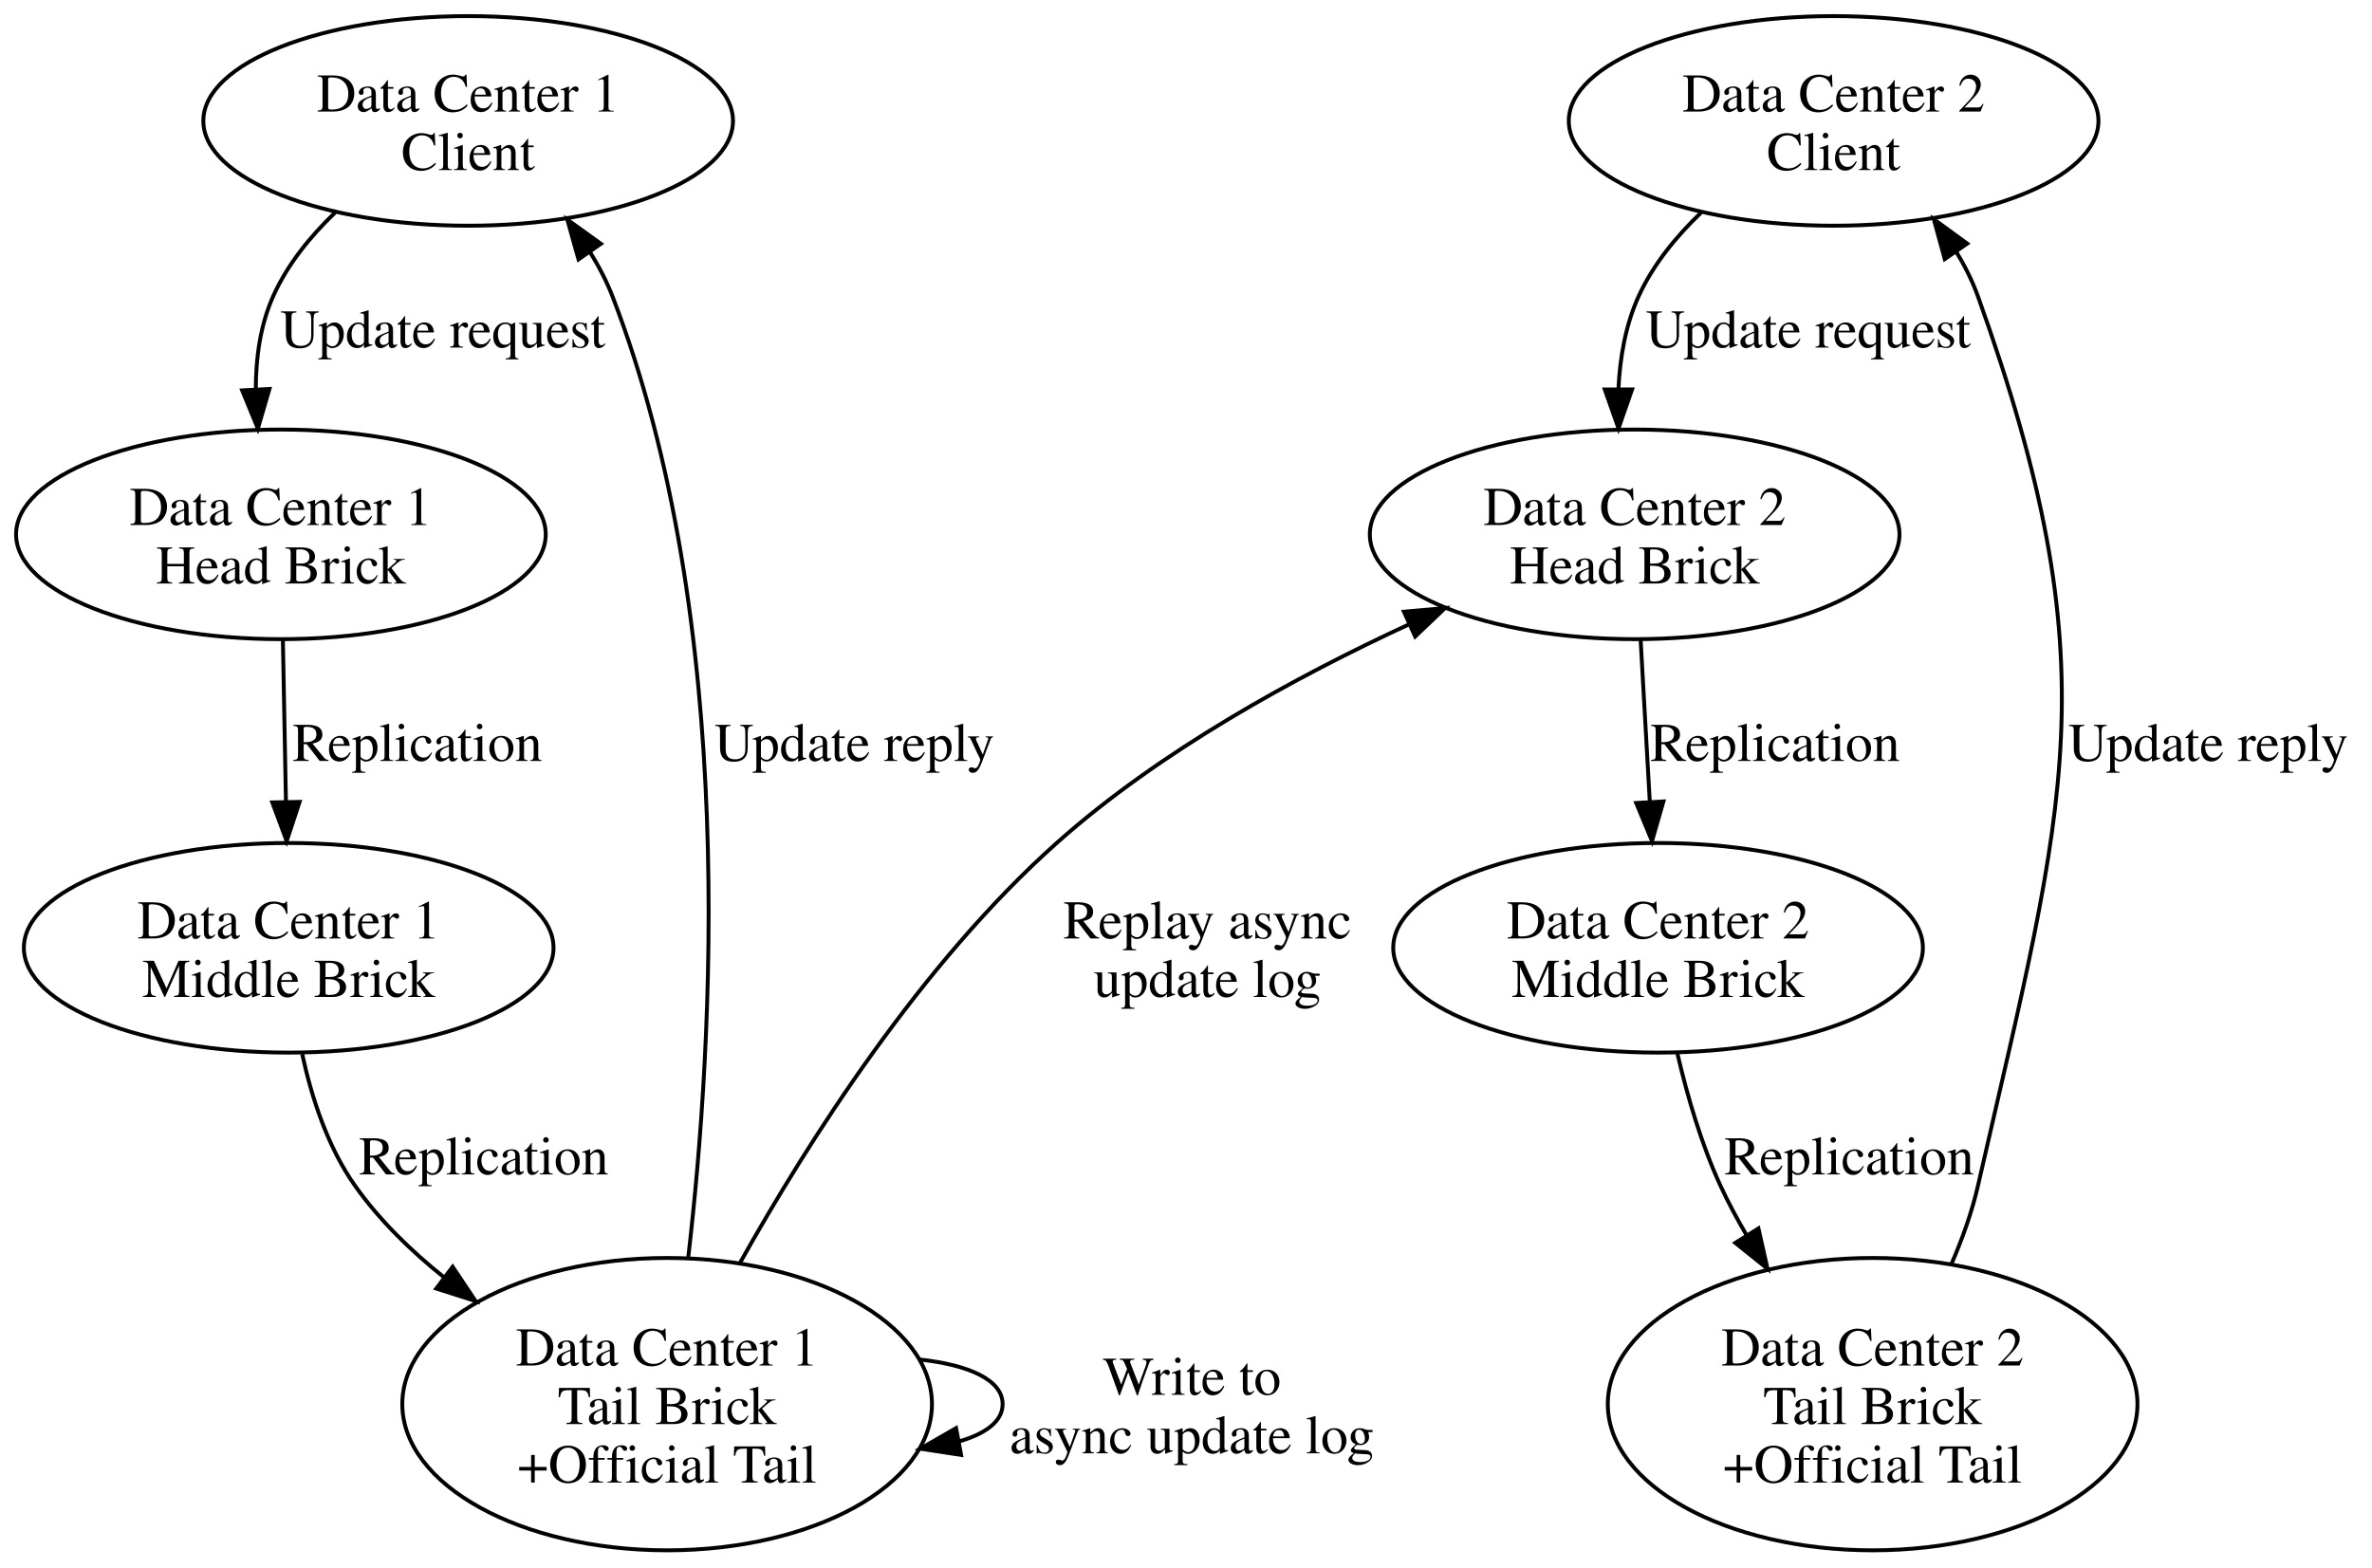
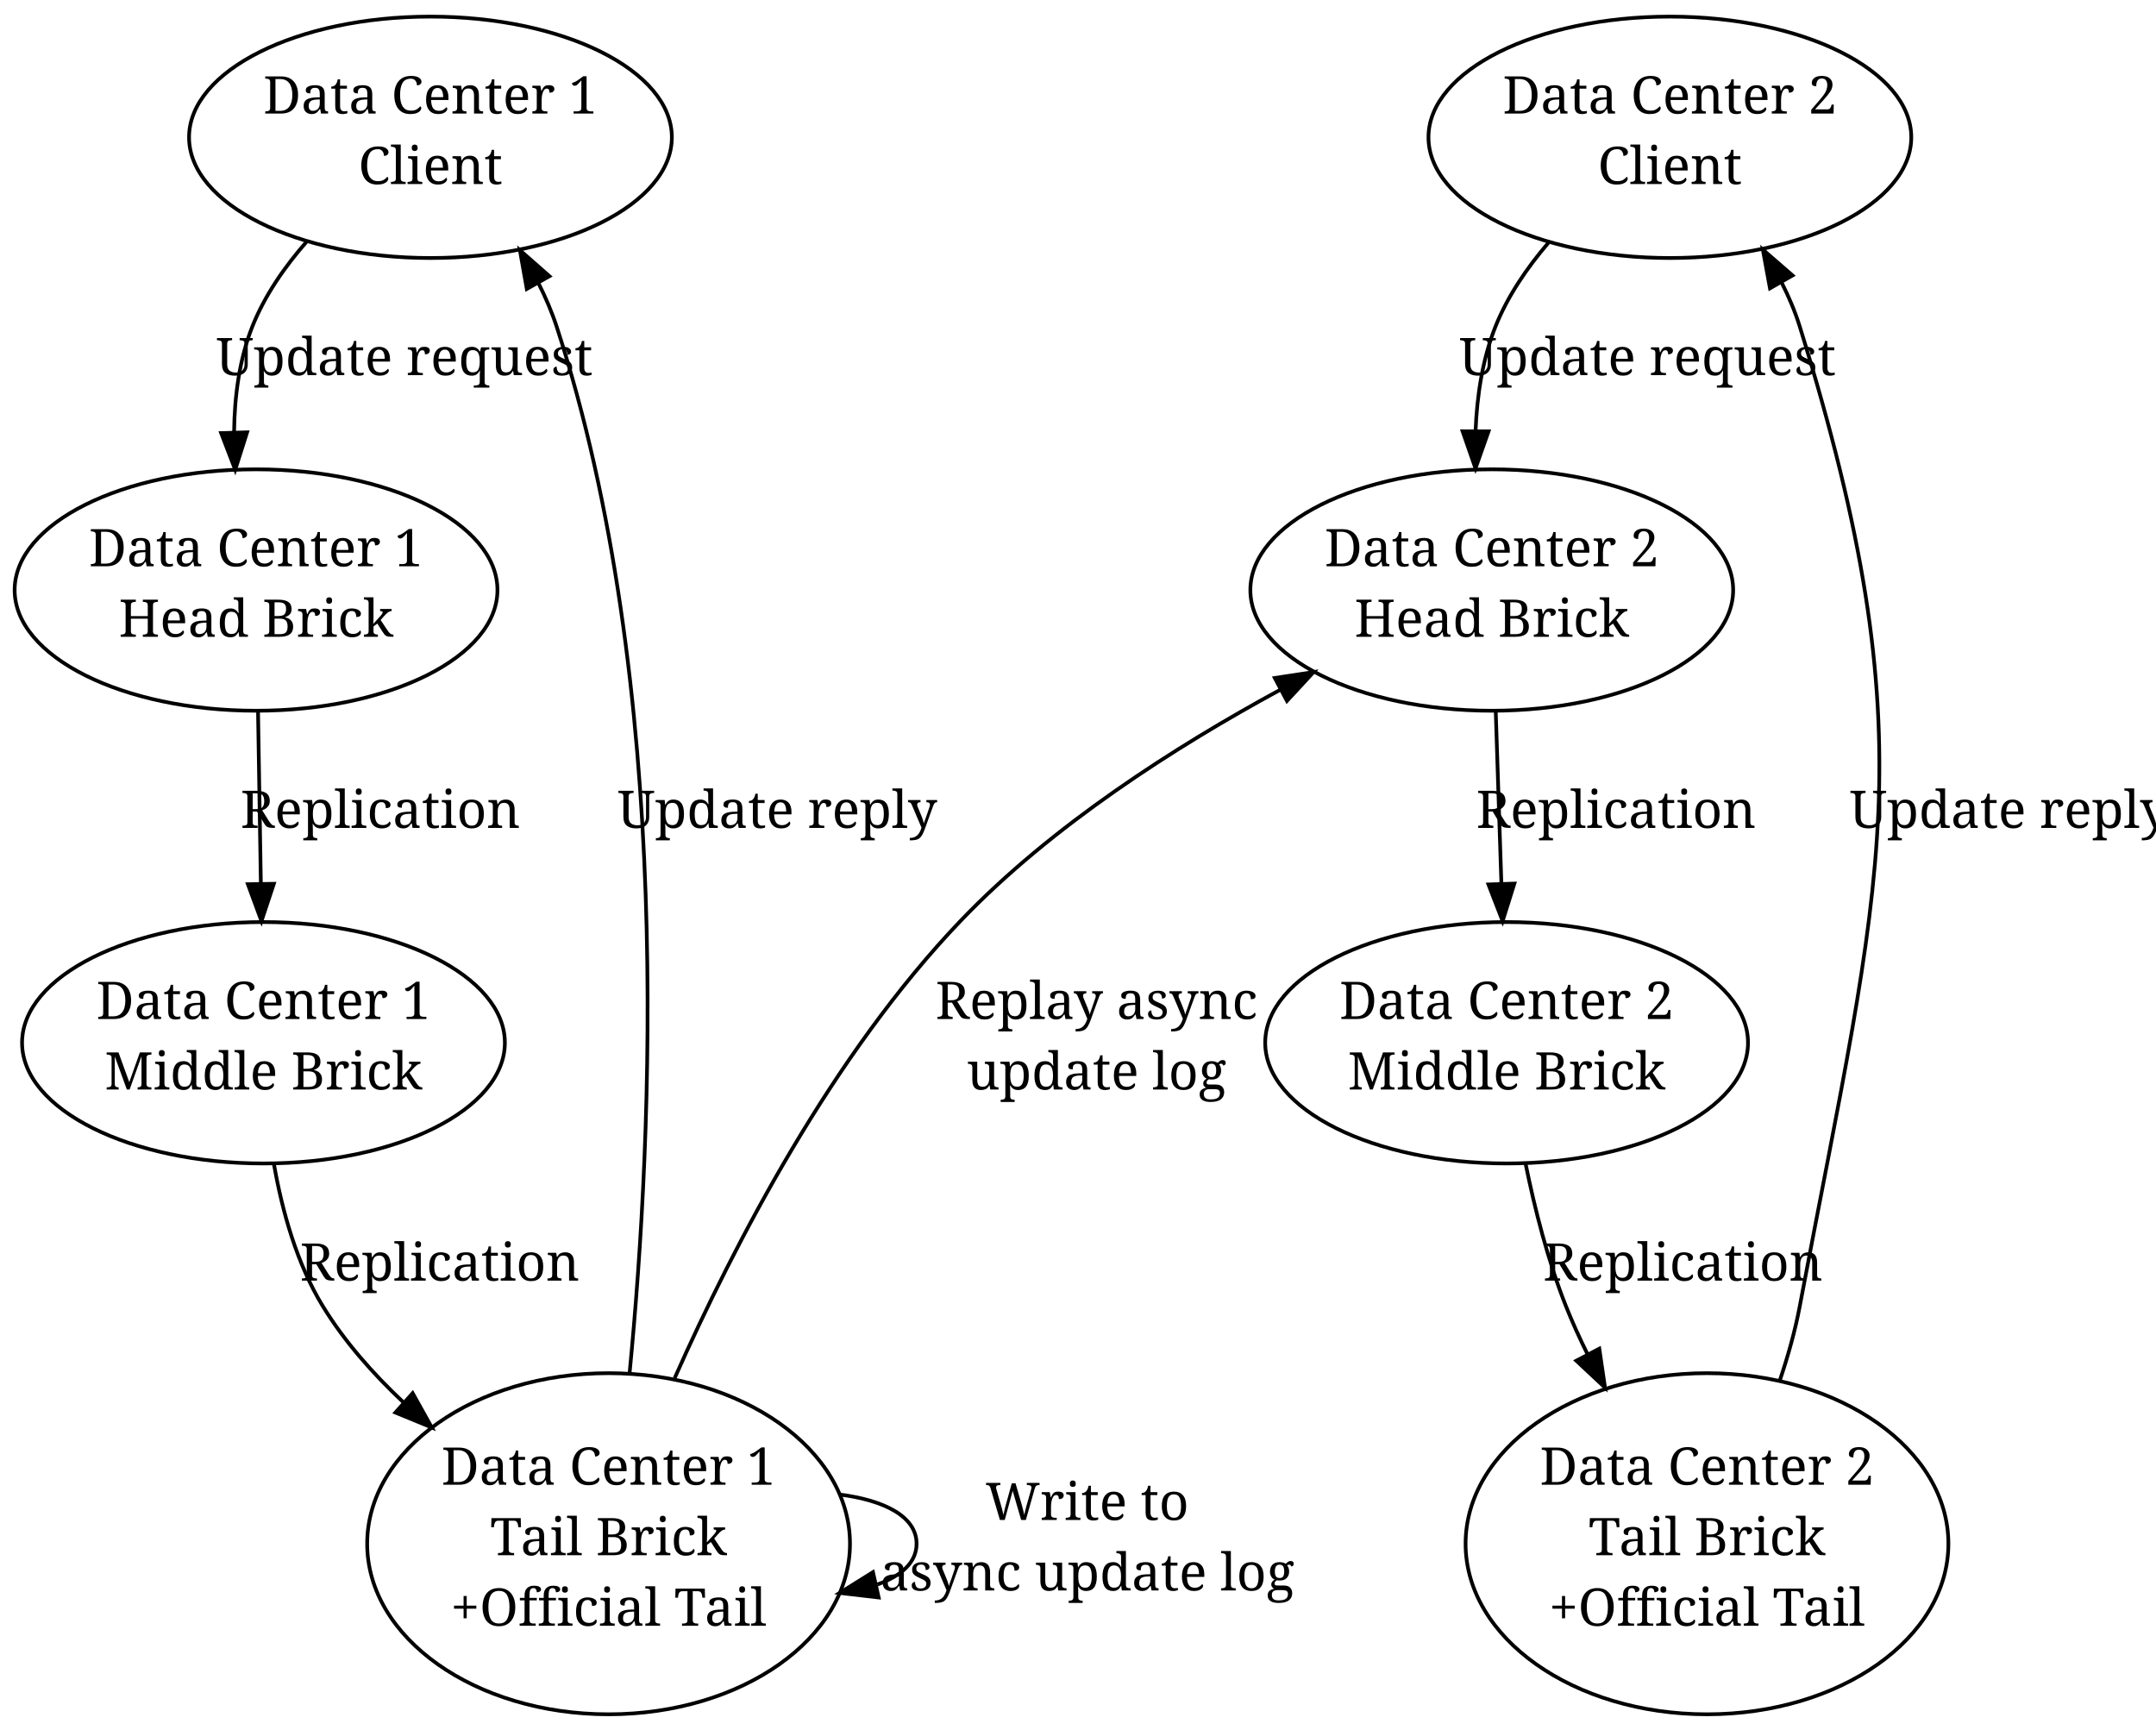
- <svg xmlns="http://www.w3.org/2000/svg" width="608pt" height="402pt" viewBox="0.00 0.00 608.00 402.00">
-   <g id="graph1" class="graph" transform="scale(1 1) rotate(0) translate(4 398)">
-     <polygon fill="white" stroke="white" points="-4,5 -4,-398 605,-398 605,5 -4,5" />
+ <svg xmlns="http://www.w3.org/2000/svg" width="581pt" height="466pt" viewBox="0.00 0.00 581.00 466.00">
+   <g id="graph1" class="graph" transform="scale(1 1) rotate(0) translate(4 462)">
+     <polygon fill="white" stroke="white" points="-4,5 -4,-462 578,-462 578,5 -4,5" />
    <g id="node1" class="node">
-       <ellipse fill="none" stroke="black" cx="116" cy="-367" rx="67.882" ry="26.87" />
-       <text text-anchor="middle" x="116" y="-369.4" font-family="Times,serif" font-size="14.00">Data Center 1</text>
-       <text text-anchor="middle" x="116" y="-354.4" font-family="Times,serif" font-size="14.00">Client</text>
+       <ellipse fill="none" stroke="black" cx="112" cy="-425" rx="65.054" ry="32.527" />
+       <text text-anchor="middle" x="112" y="-431.4" font-family="Times Roman,serif" font-size="14.00">Data Center 1</text>
+       <text text-anchor="middle" x="112" y="-412.4" font-family="Times Roman,serif" font-size="14.00">Client</text>
    </g>
    <g id="node2" class="node">
-       <ellipse fill="none" stroke="black" cx="68" cy="-261" rx="67.882" ry="26.87" />
-       <text text-anchor="middle" x="68" y="-263.4" font-family="Times,serif" font-size="14.00">Data Center 1</text>
-       <text text-anchor="middle" x="68" y="-248.4" font-family="Times,serif" font-size="14.00">Head Brick</text>
+       <ellipse fill="none" stroke="black" cx="65" cy="-303" rx="65.054" ry="32.527" />
+       <text text-anchor="middle" x="65" y="-309.4" font-family="Times Roman,serif" font-size="14.00">Data Center 1</text>
+       <text text-anchor="middle" x="65" y="-290.4" font-family="Times Roman,serif" font-size="14.00">Head Brick</text>
    </g>
    <g id="edge5" class="edge">
-       <path fill="none" stroke="black" d="M81.959,-343.569C75.485,-337.368 69.611,-330.108 66,-322 62.726,-314.65 61.571,-306.293 61.565,-298.173" />
-       <polygon fill="black" stroke="black" points="65.064,-298.28 62.099,-288.108 58.074,-297.909 65.064,-298.28" />
-       <text text-anchor="middle" x="109.5" y="-308.9" font-family="Times,serif" font-size="14.00">Update request</text>
+       <path fill="none" stroke="black" d="M78.743,-397.003C72.727,-390.154 67.317,-382.364 64,-374 60.496,-365.164 59.193,-355.209 59.084,-345.611" />
+       <polygon fill="black" stroke="black" points="62.589,-345.506 59.386,-335.407 55.592,-345.299 62.589,-345.506" />
+       <text text-anchor="middle" x="105" y="-360.9" font-family="Times Roman,serif" font-size="14.00">Update request</text>
    </g>
    <g id="node3" class="node">
-       <ellipse fill="none" stroke="black" cx="70" cy="-155" rx="67.882" ry="26.87" />
-       <text text-anchor="middle" x="70" y="-157.4" font-family="Times,serif" font-size="14.00">Data Center 1</text>
-       <text text-anchor="middle" x="70" y="-142.4" font-family="Times,serif" font-size="14.00">Middle Brick</text>
+       <ellipse fill="none" stroke="black" cx="67" cy="-181" rx="65.054" ry="32.527" />
+       <text text-anchor="middle" x="67" y="-187.4" font-family="Times Roman,serif" font-size="14.00">Data Center 1</text>
+       <text text-anchor="middle" x="67" y="-168.4" font-family="Times Roman,serif" font-size="14.00">Middle Brick</text>
    </g>
    <g id="edge7" class="edge">
-       <path fill="none" stroke="black" d="M68.51,-233.977C68.748,-221.367 69.035,-206.149 69.293,-192.452" />
-       <polygon fill="black" stroke="black" points="72.795,-192.406 69.484,-182.342 65.796,-192.274 72.795,-192.406" />
-       <text text-anchor="middle" x="103" y="-202.9" font-family="Times,serif" font-size="14.00">Replication</text>
+       <path fill="none" stroke="black" d="M65.536,-270.306C65.769,-256.084 66.046,-239.224 66.295,-224.005" />
+       <polygon fill="black" stroke="black" points="69.798,-223.84 66.463,-213.784 62.799,-223.725 69.798,-223.84" />
+       <text text-anchor="middle" x="98.5" y="-238.9" font-family="Times Roman,serif" font-size="14.00">Replication</text>
    </g>
    <g id="node4" class="node">
-       <ellipse fill="none" stroke="black" cx="167" cy="-38" rx="67.882" ry="37.477" />
-       <text text-anchor="middle" x="167" y="-47.9" font-family="Times,serif" font-size="14.00">Data Center 1</text>
-       <text text-anchor="middle" x="167" y="-32.9" font-family="Times,serif" font-size="14.00">Tail Brick</text>
-       <text text-anchor="middle" x="167" y="-17.9" font-family="Times,serif" font-size="14.00">+Official Tail</text>
+       <ellipse fill="none" stroke="black" cx="160" cy="-46" rx="65.054" ry="45.962" />
+       <text text-anchor="middle" x="160" y="-61.9" font-family="Times Roman,serif" font-size="14.00">Data Center 1</text>
+       <text text-anchor="middle" x="160" y="-42.9" font-family="Times Roman,serif" font-size="14.00">Tail Brick</text>
+       <text text-anchor="middle" x="160" y="-23.9" font-family="Times Roman,serif" font-size="14.00">+Official Tail</text>
    </g>
    <g id="edge9" class="edge">
-       <path fill="none" stroke="black" d="M73.464,-127.741C75.892,-116.522 80.013,-103.871 87,-94 93.224,-85.206 101.288,-77.328 109.894,-70.452" />
-       <polygon fill="black" stroke="black" points="112.024,-73.229 117.913,-64.421 107.817,-67.634 112.024,-73.229" />
-       <text text-anchor="middle" x="120" y="-96.9" font-family="Times,serif" font-size="14.00">Replication</text>
+       <path fill="none" stroke="black" d="M69.838,-148.202C72.06,-135.558 76.005,-121.422 83,-110 88.769,-100.58 96.418,-91.893 104.659,-84.156" />
+       <polygon fill="black" stroke="black" points="107.202,-86.579 112.357,-77.323 102.555,-81.344 107.202,-86.579" />
+       <text text-anchor="middle" x="114.5" y="-116.9" font-family="Times Roman,serif" font-size="14.00">Replication</text>
    </g>
    <g id="edge11" class="edge">
-       <path fill="none" stroke="black" d="M172.391,-75.384C178.867,-131.194 185.203,-238.653 153,-322 151.483,-325.927 149.481,-329.767 147.191,-333.444" />
-       <polygon fill="black" stroke="black" points="144.286,-331.492 141.422,-341.693 150.022,-335.504 144.286,-331.492" />
-       <text text-anchor="middle" x="215" y="-202.9" font-family="Times,serif" font-size="14.00">Update reply</text>
+       <path fill="none" stroke="black" d="M165.656,-91.932C171.942,-156.65 177.464,-277.549 146,-374 144.701,-377.983 142.996,-381.948 141.043,-385.805" />
+       <polygon fill="black" stroke="black" points="137.965,-384.139 136.105,-394.569 144.063,-387.575 137.965,-384.139" />
+       <text text-anchor="middle" x="205.5" y="-238.9" font-family="Times Roman,serif" font-size="14.00">Update reply</text>
    </g>
    <g id="edge13" class="edge">
-       <path fill="none" stroke="black" d="M231.881,-49.426C244.252,-48.059 253,-44.25 253,-38 253,-33.605 248.675,-30.418 241.807,-28.437" />
-       <polygon fill="black" stroke="black" points="242.355,-24.979 231.881,-26.574 241.063,-31.859 242.355,-24.979" />
-       <text text-anchor="middle" x="301.5" y="-40.4" font-family="Times,serif" font-size="14.00">Write to</text>
-       <text text-anchor="middle" x="301.5" y="-25.4" font-family="Times,serif" font-size="14.00">async update log</text>
+       <path fill="none" stroke="black" d="M222.258,-59.258C234.387,-57.718 243,-53.299 243,-46 243,-40.982 238.929,-37.325 232.443,-35.029" />
+       <polygon fill="black" stroke="black" points="232.782,-31.518 222.258,-32.742 231.249,-38.348 232.782,-31.518" />
+       <text text-anchor="middle" x="289" y="-52.4" font-family="Times Roman,serif" font-size="14.00">Write to</text>
+       <text text-anchor="middle" x="289" y="-33.4" font-family="Times Roman,serif" font-size="14.00">async update log</text>
    </g>
    <g id="node5" class="node">
-       <ellipse fill="none" stroke="black" cx="415" cy="-261" rx="67.882" ry="26.87" />
-       <text text-anchor="middle" x="415" y="-263.4" font-family="Times,serif" font-size="14.00">Data Center 2</text>
-       <text text-anchor="middle" x="415" y="-248.4" font-family="Times,serif" font-size="14.00">Head Brick</text>
+       <ellipse fill="none" stroke="black" cx="398" cy="-303" rx="65.054" ry="32.527" />
+       <text text-anchor="middle" x="398" y="-309.4" font-family="Times Roman,serif" font-size="14.00">Data Center 2</text>
+       <text text-anchor="middle" x="398" y="-290.4" font-family="Times Roman,serif" font-size="14.00">Head Brick</text>
    </g>
    <g id="edge24" class="edge">
-       <path fill="none" stroke="black" d="M185.641,-74.142C203.283,-105.657 232.207,-151.047 267,-182 293.41,-205.495 328.043,-224.469 357.166,-237.927" />
-       <polygon fill="black" stroke="black" points="355.856,-241.176 366.41,-242.102 358.737,-234.796 355.856,-241.176" />
-       <text text-anchor="middle" x="305.5" y="-157.4" font-family="Times,serif" font-size="14.00">Replay async</text>
-       <text text-anchor="middle" x="305.5" y="-142.4" font-family="Times,serif" font-size="14.00">update log</text>
+       <path fill="none" stroke="black" d="M177.807,-90.627C193.934,-126.963 220.448,-177.963 255,-214 279.47,-239.522 312.726,-260.79 341.01,-276.128" />
+       <polygon fill="black" stroke="black" points="339.526,-279.303 350.001,-280.898 342.807,-273.119 339.526,-279.303" />
+       <text text-anchor="middle" x="291.5" y="-187.4" font-family="Times Roman,serif" font-size="14.00">Replay async</text>
+       <text text-anchor="middle" x="291.5" y="-168.4" font-family="Times Roman,serif" font-size="14.00">update log</text>
    </g>
    <g id="node6" class="node">
-       <ellipse fill="none" stroke="black" cx="421" cy="-155" rx="67.882" ry="26.87" />
-       <text text-anchor="middle" x="421" y="-157.4" font-family="Times,serif" font-size="14.00">Data Center 2</text>
-       <text text-anchor="middle" x="421" y="-142.4" font-family="Times,serif" font-size="14.00">Middle Brick</text>
+       <ellipse fill="none" stroke="black" cx="402" cy="-181" rx="65.054" ry="32.527" />
+       <text text-anchor="middle" x="402" y="-187.4" font-family="Times Roman,serif" font-size="14.00">Data Center 2</text>
+       <text text-anchor="middle" x="402" y="-168.4" font-family="Times Roman,serif" font-size="14.00">Middle Brick</text>
    </g>
    <g id="edge16" class="edge">
-       <path fill="none" stroke="black" d="M416.53,-233.977C417.243,-221.367 418.105,-206.149 418.88,-192.452" />
-       <polygon fill="black" stroke="black" points="422.382,-192.524 419.452,-182.342 415.393,-192.128 422.382,-192.524" />
-       <text text-anchor="middle" x="451" y="-202.9" font-family="Times,serif" font-size="14.00">Replication</text>
+       <path fill="none" stroke="black" d="M399.072,-270.306C399.538,-256.084 400.091,-239.224 400.59,-224.005" />
+       <polygon fill="black" stroke="black" points="404.095,-223.893 400.925,-213.784 397.099,-223.664 404.095,-223.893" />
+       <text text-anchor="middle" x="431.5" y="-238.9" font-family="Times Roman,serif" font-size="14.00">Replication</text>
    </g>
    <g id="node7" class="node">
-       <ellipse fill="none" stroke="black" cx="476" cy="-38" rx="67.882" ry="37.477" />
-       <text text-anchor="middle" x="476" y="-47.9" font-family="Times,serif" font-size="14.00">Data Center 2</text>
-       <text text-anchor="middle" x="476" y="-32.9" font-family="Times,serif" font-size="14.00">Tail Brick</text>
-       <text text-anchor="middle" x="476" y="-17.9" font-family="Times,serif" font-size="14.00">+Official Tail</text>
+       <ellipse fill="none" stroke="black" cx="456" cy="-46" rx="65.054" ry="45.962" />
+       <text text-anchor="middle" x="456" y="-61.9" font-family="Times Roman,serif" font-size="14.00">Data Center 2</text>
+       <text text-anchor="middle" x="456" y="-42.9" font-family="Times Roman,serif" font-size="14.00">Tail Brick</text>
+       <text text-anchor="middle" x="456" y="-23.9" font-family="Times Roman,serif" font-size="14.00">+Official Tail</text>
    </g>
    <g id="edge18" class="edge">
-       <path fill="none" stroke="black" d="M425.962,-127.871C428.49,-117.038 432.091,-104.637 437,-94 438.975,-89.721 441.278,-85.419 443.76,-81.205" />
-       <polygon fill="black" stroke="black" points="446.733,-83.052 449.055,-72.715 440.793,-79.348 446.733,-83.052" />
-       <text text-anchor="middle" x="470" y="-96.9" font-family="Times,serif" font-size="14.00">Replication</text>
+       <path fill="none" stroke="black" d="M407.085,-148.546C409.59,-136.217 413.141,-122.21 418,-110 419.685,-105.766 421.627,-101.484 423.723,-97.247" />
+       <polygon fill="black" stroke="black" points="426.983,-98.565 428.518,-88.082 420.781,-95.32 426.983,-98.565" />
+       <text text-anchor="middle" x="449.5" y="-116.9" font-family="Times Roman,serif" font-size="14.00">Replication</text>
    </g>
    <g id="node8" class="node">
-       <ellipse fill="none" stroke="black" cx="466" cy="-367" rx="67.882" ry="26.87" />
-       <text text-anchor="middle" x="466" y="-369.4" font-family="Times,serif" font-size="14.00">Data Center 2</text>
-       <text text-anchor="middle" x="466" y="-354.4" font-family="Times,serif" font-size="14.00">Client</text>
+       <ellipse fill="none" stroke="black" cx="446" cy="-425" rx="65.054" ry="32.527" />
+       <text text-anchor="middle" x="446" y="-431.4" font-family="Times Roman,serif" font-size="14.00">Data Center 2</text>
+       <text text-anchor="middle" x="446" y="-412.4" font-family="Times Roman,serif" font-size="14.00">Client</text>
    </g>
    <g id="edge22" class="edge">
-       <path fill="none" stroke="black" d="M496.185,-73.886C499.005,-80.399 501.461,-87.266 503,-94 525.572,-192.787 537.182,-226.606 503,-322 501.58,-325.963 499.643,-329.827 497.396,-333.52" />
-       <polygon fill="black" stroke="black" points="494.487,-331.573 491.684,-341.79 500.247,-335.551 494.487,-331.573" />
-       <text text-anchor="middle" x="562" y="-202.9" font-family="Times,serif" font-size="14.00">Update reply</text>
+       <path fill="none" stroke="black" d="M475.67,-90.132C477.871,-96.68 479.763,-103.435 481,-110 502.721,-225.305 515.756,-261.932 481,-374 479.748,-378.039 478.052,-382.041 476.08,-385.924" />
+       <polygon fill="black" stroke="black" points="472.974,-384.305 471.054,-394.725 479.053,-387.777 472.974,-384.305" />
+       <text text-anchor="middle" x="537.5" y="-238.9" font-family="Times Roman,serif" font-size="14.00">Update reply</text>
    </g>
    <g id="edge20" class="edge">
-       <path fill="none" stroke="black" d="M432.058,-343.524C425.578,-337.326 419.677,-330.078 416,-322 412.668,-314.68 411.224,-306.335 410.842,-298.217" />
-       <polygon fill="black" stroke="black" points="414.342,-298.159 410.864,-288.151 407.342,-298.144 414.342,-298.159" />
-       <text text-anchor="middle" x="459.5" y="-308.9" font-family="Times,serif" font-size="14.00">Update request</text>
+       <path fill="none" stroke="black" d="M413.275,-396.593C407.475,-389.82 402.255,-382.165 399,-374 395.513,-365.254 394.018,-355.407 393.637,-345.895" />
+       <polygon fill="black" stroke="black" points="397.136,-345.765 393.618,-335.772 390.136,-345.778 397.136,-345.765" />
+       <text text-anchor="middle" x="440" y="-360.9" font-family="Times Roman,serif" font-size="14.00">Update request</text>
    </g>
  </g>
</svg>
